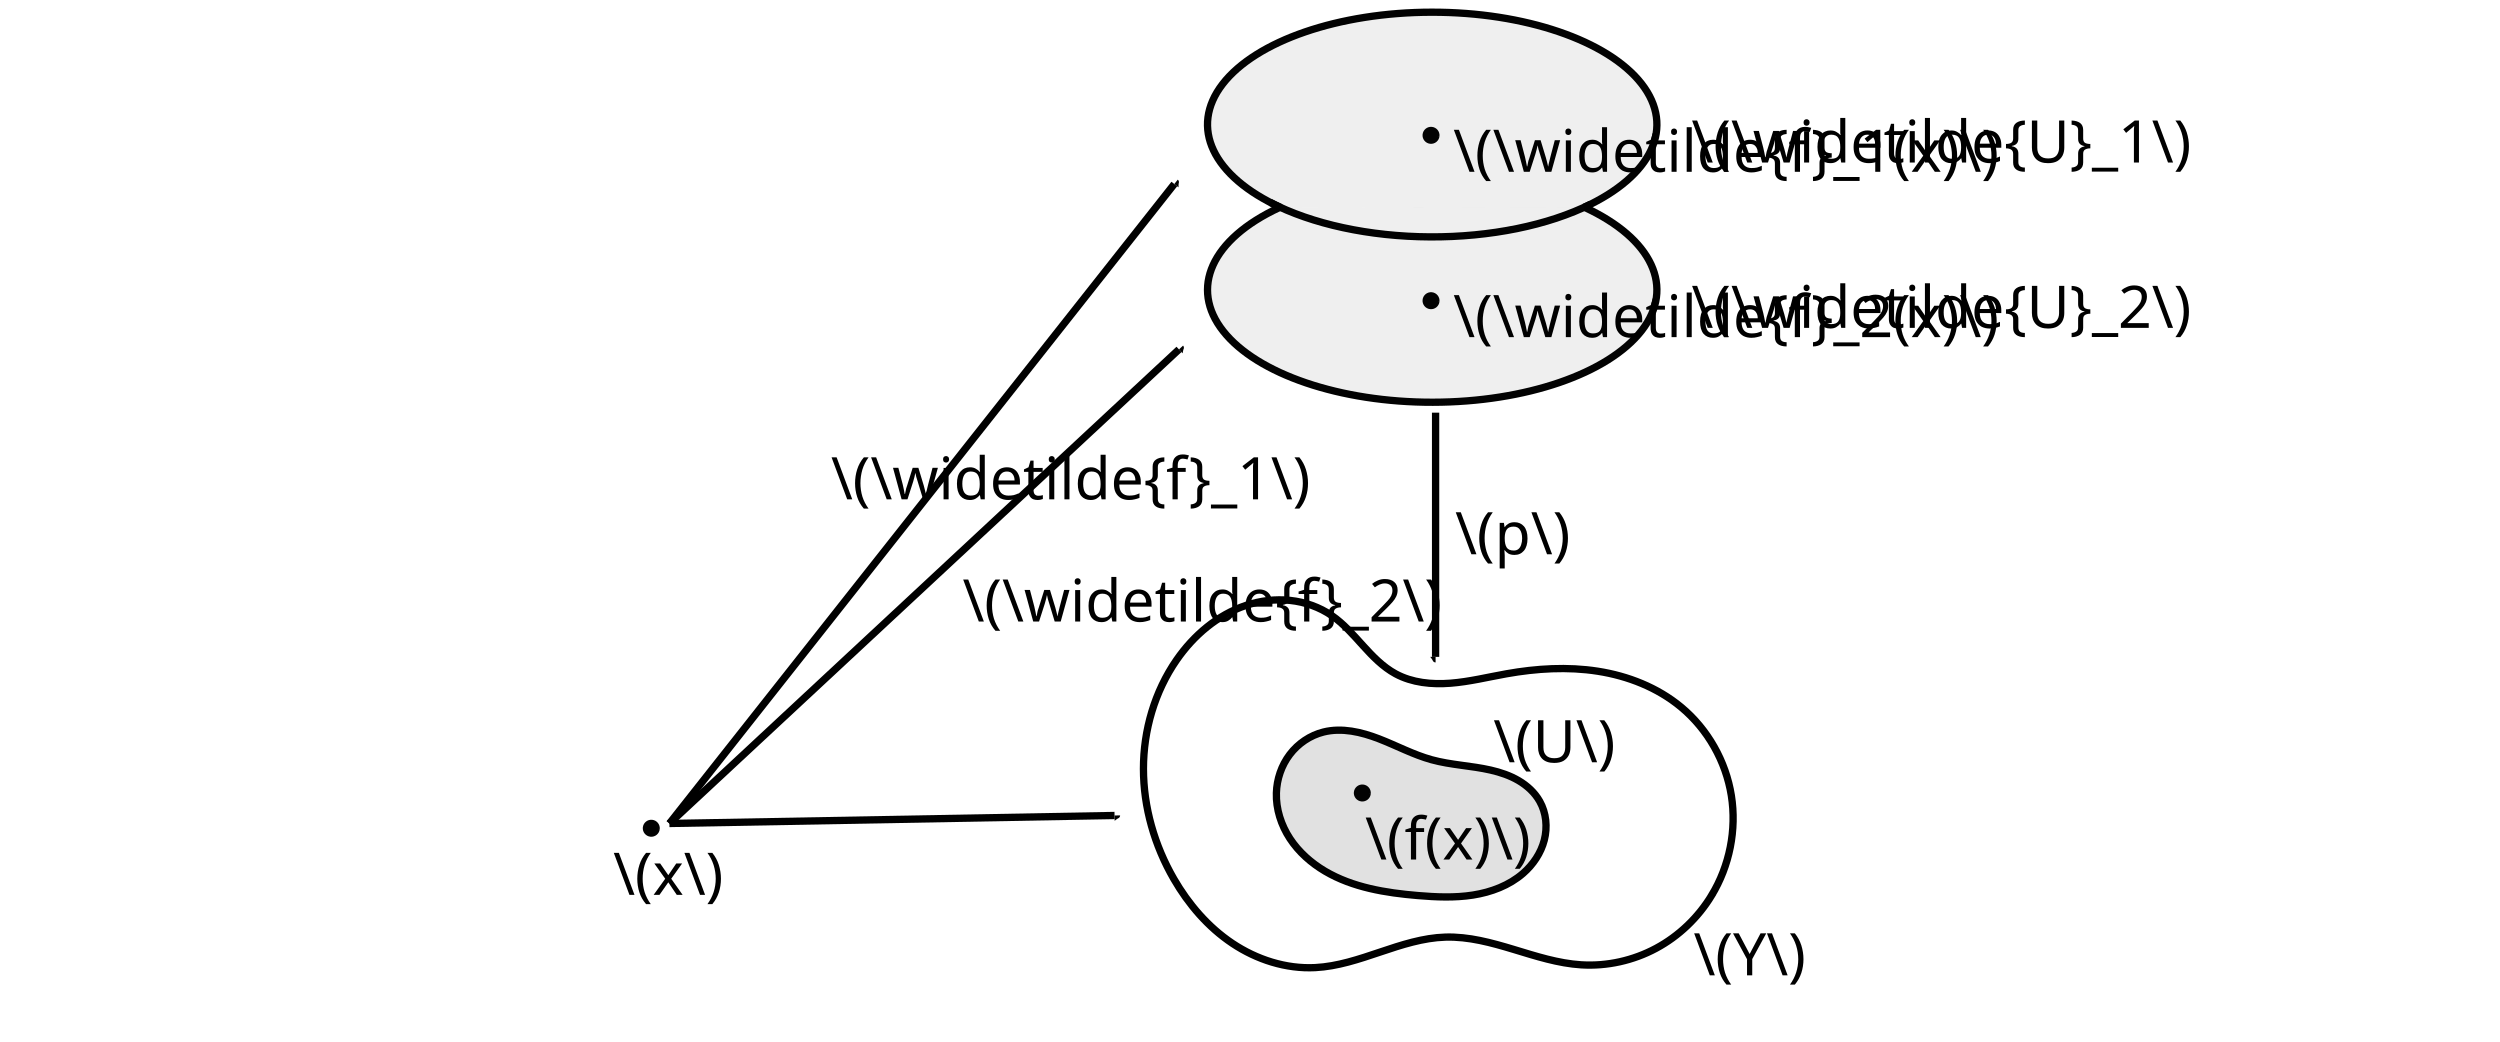
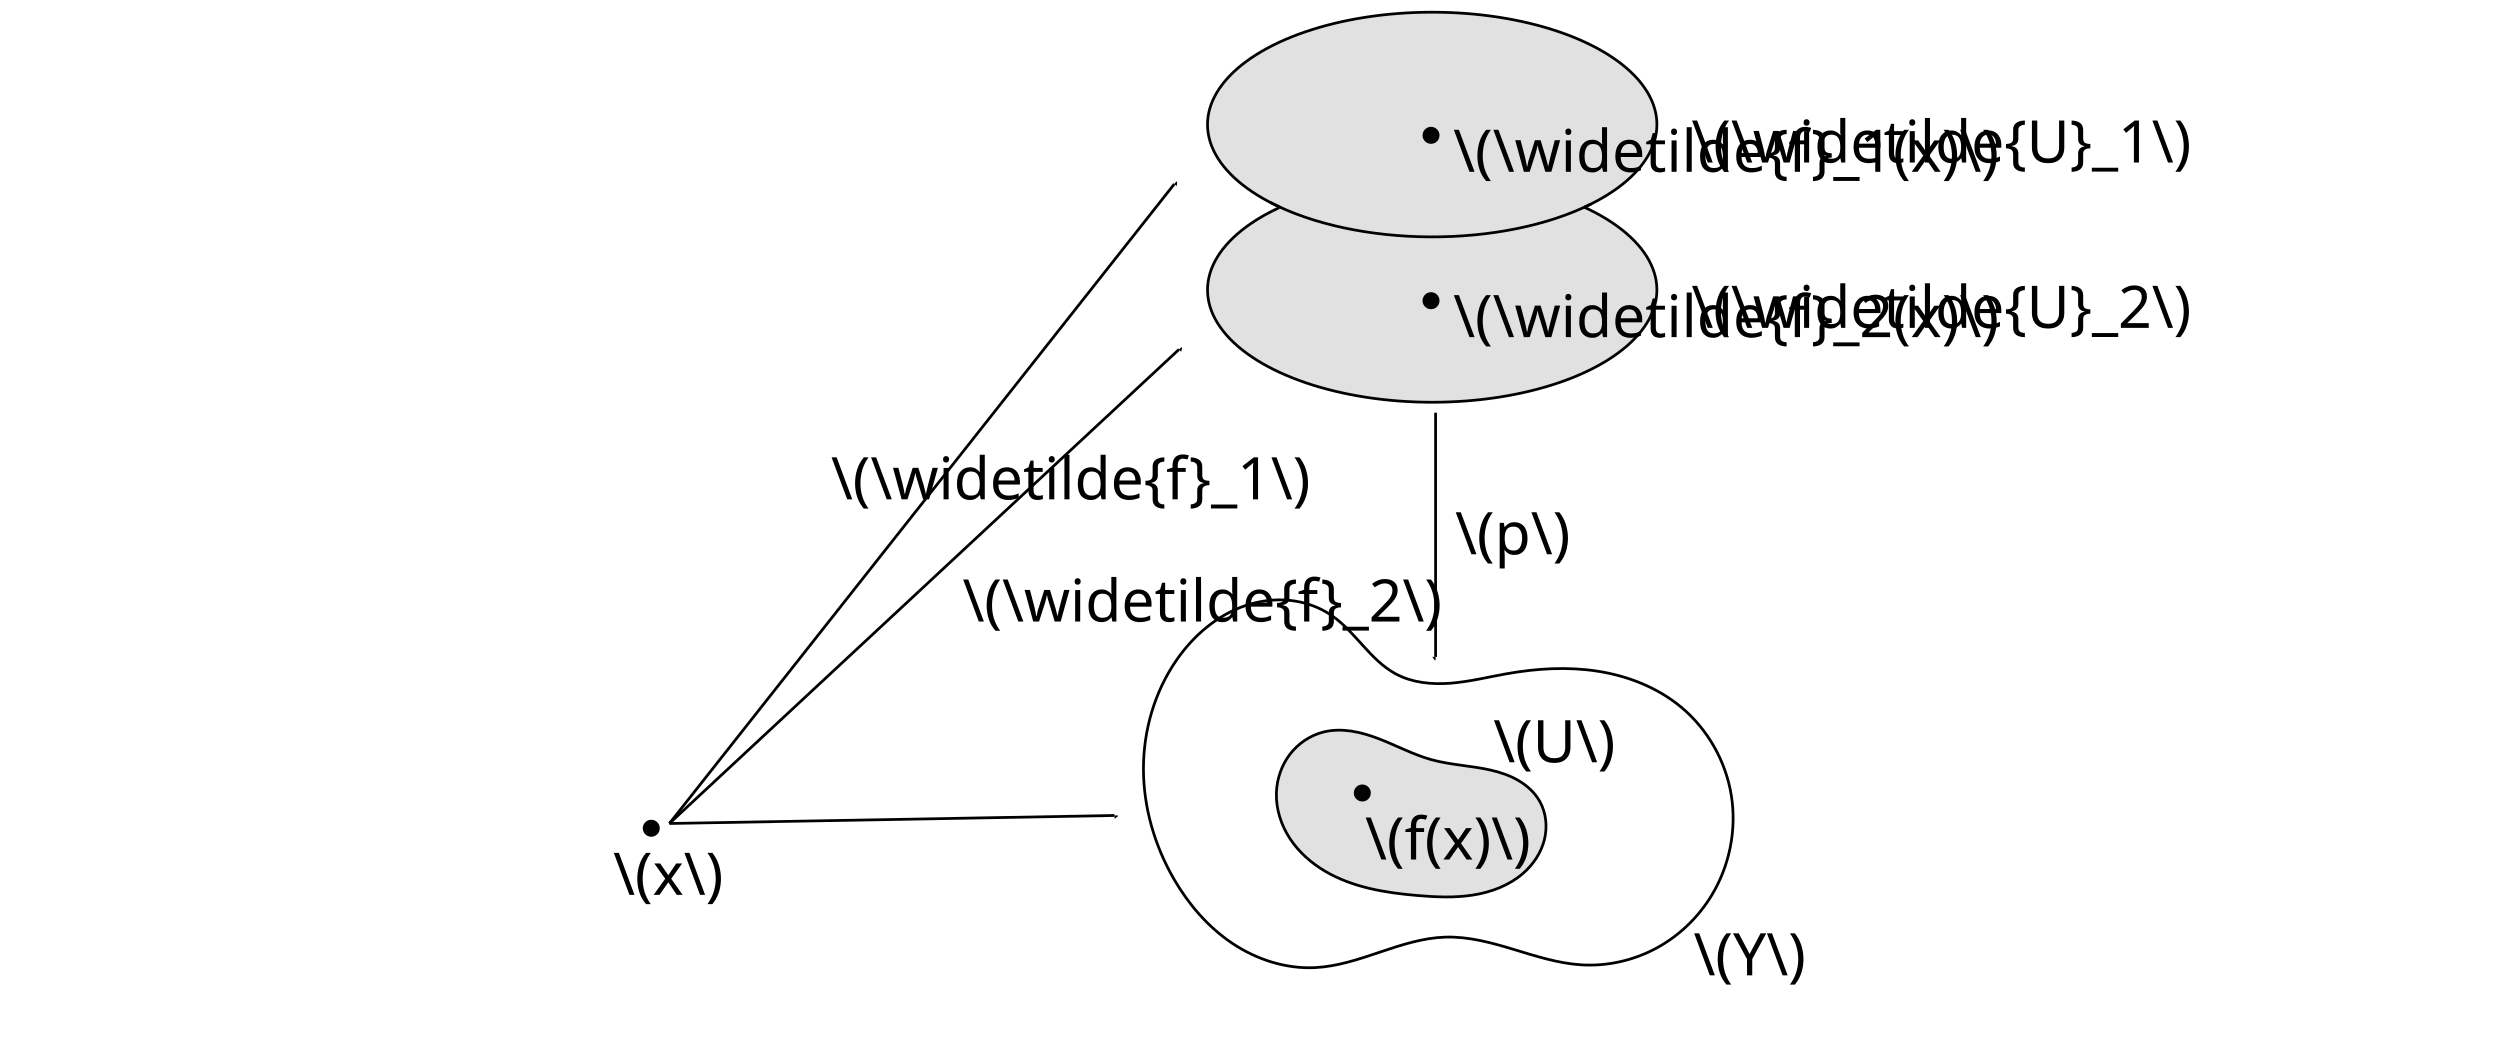
<svg xmlns="http://www.w3.org/2000/svg" width="240mm" height="100mm" viewBox="0 0 240 100" version="1.1" id="svg8">
  <defs id="defs2">
    <marker style="overflow:visible" id="marker2732" refX="0" refY="0" orient="auto">
      <path transform="matrix(-0.8,0,0,-0.8,-10,0)" style="fill:context-stroke;fill-rule:evenodd;stroke:context-stroke;stroke-width:1pt" d="M 0,0 5,-5 -12.5,0 5,5 Z" id="path2730" />
    </marker>
    <marker style="overflow:visible" id="Arrow1Lend" refX="0" refY="0" orient="auto">
      <path transform="matrix(-0.8,0,0,-0.8,-10,0)" style="fill:context-stroke;fill-rule:evenodd;stroke:context-stroke;stroke-width:1pt" d="M 0,0 5,-5 -12.5,0 5,5 Z" id="path2465" />
    </marker>
    <marker id="marker-arrow-2.654" orient="auto-start-reverse" refY="0" refX="0" markerHeight="3" markerWidth="2">
      <g transform="scale(0.8573725)" id="g885">
        <path d="M -1.554,2.072 C -1.425,1.295 0,0.13 0.389,0 0,-0.13 -1.425,-1.295 -1.554,-2.072" style="fill:none;stroke:#000000;stroke-width:{0.6};stroke-linecap:round;stroke-linejoin:round;stroke-miterlimit:10;stroke-dasharray:none;stroke-opacity:1�        inkscape:connector-curvature=" id="path883" />
+ 
0" /&gt;
   </g>
    </marker>
    <marker id="marker-arrow-2.654-9" orient="auto-start-reverse" refY="0" refX="0" markerHeight="3" markerWidth="2">
      <g transform="scale(0.8573725)" id="g925">
        <path d="M -1.554,2.072 C -1.425,1.295 0,0.13 0.389,0 0,-0.13 -1.425,-1.295 -1.554,-2.072" style="fill:none;stroke:#000000;stroke-width:{0.6};stroke-linecap:round;stroke-linejoin:round;stroke-miterlimit:10;stroke-dasharray:none;stroke-opacity:1�        inkscape:connector-curvature=" id="path923" />
+ 
0" /&gt;
   </g>
    </marker>
    <marker id="marker-arrow-2.654-3" orient="auto-start-reverse" refY="0" refX="0" markerHeight="3" markerWidth="2">
      <g transform="scale(0.8573725)" id="g965">
        <path d="M -1.554,2.072 C -1.425,1.295 0,0.13 0.389,0 0,-0.13 -1.425,-1.295 -1.554,-2.072" style="fill:none;stroke:#000000;stroke-width:{0.6};stroke-linecap:round;stroke-linejoin:round;stroke-miterlimit:10;stroke-dasharray:none;stroke-opacity:1�        inkscape:connector-curvature=" id="path963" />
+ 
0" /&gt;
   </g>
    </marker>
    <marker id="marker-arrow-2.654-8" orient="auto-start-reverse" refY="0" refX="0" markerHeight="3" markerWidth="2">
      <g transform="scale(0.8573725)" id="g1005">
        <path d="M -1.554,2.072 C -1.425,1.295 0,0.13 0.389,0 0,-0.13 -1.425,-1.295 -1.554,-2.072" style="fill:none;stroke:#000000;stroke-width:{0.6};stroke-linecap:round;stroke-linejoin:round;stroke-miterlimit:10;stroke-dasharray:none;stroke-opacity:1�        inkscape:connector-curvature=" id="path1003" />
+ 
+ 0" /&gt;
+    </g>
+     </marker>
+     <marker id="marker-arrow-1.0" orient="auto-start-reverse" refY="0" refX="0" markerHeight="3" markerWidth="2">
+       <g transform="scale(1.393333)" id="g933">
+         <path d="M -1.554,2.072 C -1.425,1.295 0,0.13 0.389,0 0,-0.13 -1.425,-1.295 -1.554,-2.072" style="fill:none;stroke:#000000;stroke-width:{0.6};stroke-linecap:round;stroke-linejoin:round;stroke-miterlimit:10;stroke-dasharray:none;stroke-opacity:1�        inkscape:connector-curvature=" id="path931" />
+ 0" /&gt;
+    </g>
+     </marker>
+     <marker id="marker-arrow-1.0-3" orient="auto-start-reverse" refY="0" refX="0" markerHeight="3" markerWidth="2">
+       <g transform="scale(1.393333)" id="g973">
+         <path d="M -1.554,2.072 C -1.425,1.295 0,0.13 0.389,0 0,-0.13 -1.425,-1.295 -1.554,-2.072" style="fill:none;stroke:#000000;stroke-width:{0.6};stroke-linecap:round;stroke-linejoin:round;stroke-miterlimit:10;stroke-dasharray:none;stroke-opacity:1�        inkscape:connector-curvature=" id="path971" />
+ 0" /&gt;
+    </g>
+     </marker>
+     <marker id="marker-arrow-1.0-8" orient="auto-start-reverse" refY="0" refX="0" markerHeight="3" markerWidth="2">
+       <g transform="scale(1.393333)" id="g1013">
+         <path d="M -1.554,2.072 C -1.425,1.295 0,0.13 0.389,0 0,-0.13 -1.425,-1.295 -1.554,-2.072" style="fill:none;stroke:#000000;stroke-width:{0.6};stroke-linecap:round;stroke-linejoin:round;stroke-miterlimit:10;stroke-dasharray:none;stroke-opacity:1�        inkscape:connector-curvature=" id="path1011" />
0" /&gt;
   </g>
    </marker>
  </defs>
  <g id="layer1" transform="translate(0,-177)">
    <path style="font-variation-settings:normal;opacity:0.99;vector-effect:none;fill:#000000;fill-opacity:1;fill-rule:evenodd;stroke:#000000;stroke-width:0.265;stroke-linecap:butt;stroke-linejoin:round;stroke-miterlimit:4;stroke-dasharray:none;stroke-dashoffset:0;stroke-opacity:1;-inkscape-stroke:none;stop-color:#000000;stop-opacity:1" id="path4754-0" transform="scale(1,-1)" d="m 63.204,-256.579 a 0.684,0.684 0 0 1 -0.612,0.747 0.684,0.684 0 0 1 -0.748,-0.611 0.684,0.684 0 0 1 0.609,-0.75 0.684,0.684 0 0 1 0.751,0.608" />
    <path style="font-variation-settings:normal;opacity:0.99;vector-effect:none;fill:#000000;fill-opacity:1;fill-rule:evenodd;stroke:#000000;stroke-width:0.265;stroke-linecap:butt;stroke-linejoin:round;stroke-miterlimit:4;stroke-dasharray:none;stroke-dashoffset:0;stroke-opacity:1;-inkscape-stroke:none;stop-color:#000000;stop-opacity:1" id="path4754-0-9" transform="scale(1,-1)" d="m 131.463,-253.194 a 0.684,0.684 0 0 1 -0.612,0.747 0.684,0.684 0 0 1 -0.748,-0.611 0.684,0.684 0 0 1 0.609,-0.75 0.684,0.684 0 0 1 0.751,0.608" />
-     <path style="fill:none;stroke:black;stroke-width:0.702;stroke-linecap:butt;stroke-linejoin:miter;stroke-opacity:1;marker-end:url(#marker-arrow-2.654);stroke-dasharray:none;fill-opacity:1;marker-start:none" d="M 64.262,256.054 106.996,255.286" id="path925" />
-     <path style="fill:none;stroke:black;stroke-width:0.702;stroke-linecap:butt;stroke-linejoin:miter;stroke-opacity:1;marker-end:url(#marker-arrow-2.654);stroke-dasharray:none;fill-opacity:1;marker-start:none" d="M 64.262,256.054 113.183,210.543" id="path929" />
-     <path style="fill:none;stroke:black;stroke-width:0.702;stroke-linecap:butt;stroke-linejoin:miter;stroke-opacity:1;marker-end:url(#marker-arrow-2.654);stroke-dasharray:none;fill-opacity:1;marker-start:none" d="M 64.262,256.054 112.733,194.666" id="path933" />
+     <path style="fill:none;stroke:black;stroke-width:0.265;stroke-linecap:butt;stroke-linejoin:miter;stroke-opacity:1;marker-end:url(#marker-arrow-1.0);stroke-dasharray:none;fill-opacity:1;marker-start:none" d="M 64.262,256.054 106.996,255.286" id="path925" />
+     <path style="fill:none;stroke:black;stroke-width:0.265;stroke-linecap:butt;stroke-linejoin:miter;stroke-opacity:1;marker-end:url(#marker-arrow-1.0);stroke-dasharray:none;fill-opacity:1;marker-start:none" d="M 64.262,256.054 113.183,210.543" id="path929" />
+     <path style="fill:none;stroke:black;stroke-width:0.265;stroke-linecap:butt;stroke-linejoin:miter;stroke-opacity:1;marker-end:url(#marker-arrow-1.0);stroke-dasharray:none;fill-opacity:1;marker-start:none" d="M 64.262,256.054 112.733,194.666" id="path933" />
    <text xml:space="preserve" style="font-size:5.644px;line-height:1.25;font-family:sans-serif;letter-spacing:0px;word-spacing:0px;stroke-width:0.265" x="58.862" y="262.906" id="text1027">
      <tspan id="tspan1025" style="stroke-width:0.265" x="58.862" y="262.906">\(x\)</tspan>
    </text>
    <text xml:space="preserve" style="font-size:5.644px;line-height:1.25;font-family:sans-serif;letter-spacing:0px;word-spacing:0px;stroke-width:0.265" x="131.048" y="259.513" id="text2783">
      <tspan id="tspan2781" style="stroke-width:0.265" x="131.048" y="259.513">\(f(x)\)</tspan>
    </text>
    <text xml:space="preserve" style="font-size:5.644px;line-height:1.25;font-family:sans-serif;letter-spacing:0px;word-spacing:0px;stroke-width:0.265" x="143.36" y="250.18" id="text4065">
      <tspan id="tspan4063" style="stroke-width:0.265" x="143.36" y="250.18">\(U\)</tspan>
    </text>
    <text xml:space="preserve" style="font-size:5.644px;line-height:1.25;font-family:sans-serif;letter-spacing:0px;word-spacing:0px;stroke-width:0.265" x="162.578" y="270.631" id="text6019">
      <tspan id="tspan6017" style="stroke-width:0.265" x="162.578" y="270.631">\(Y\)</tspan>
    </text>
-     <path style="fill:black;fill-opacity:0.12;stroke:black;stroke-width:0.702;stroke-linecap:butt;stroke-linejoin:miter;stroke-opacity:1;stroke-dasharray:none;marker-start:none;marker-end:none" d="m 122.534,253.127 c -0.046,1.546 0.452,3.086 1.301,4.379 0.849,1.292 2.039,2.343 3.371,3.129 2.664,1.571 5.816,2.076 8.898,2.337 1.765,0.149 3.55,0.228 5.299,-0.046 1.75,-0.274 3.475,-0.921 4.812,-2.083 0.967,-0.841 1.716,-1.952 2.036,-3.193 0.32,-1.241 0.192,-2.61 -0.439,-3.725 -0.472,-0.835 -1.204,-1.505 -2.031,-1.99 -0.827,-0.486 -1.748,-0.794 -2.682,-1.008 -1.87,-0.427 -3.815,-0.484 -5.664,-0.993 -1.75,-0.482 -3.364,-1.355 -5.058,-2.009 -1.693,-0.654 -3.558,-1.091 -5.32,-0.652 -1.284,0.32 -2.441,1.107 -3.241,2.162 -0.8,1.055 -1.243,2.369 -1.282,3.692 z" id="path9700" />
-     <path style="fill:none;stroke:black;stroke-width:0.702;stroke-linecap:butt;stroke-linejoin:miter;stroke-opacity:1;stroke-dasharray:none;fill-opacity:1;marker-start:none;marker-end:none" d="m 164.308,262.972 c -1.29,2.119 -3.144,3.896 -5.33,5.069 -2.186,1.173 -4.699,1.737 -7.176,1.583 -2.222,-0.139 -4.364,-0.837 -6.495,-1.482 -2.131,-0.644 -4.317,-1.245 -6.543,-1.179 -2.147,0.064 -4.223,0.745 -6.259,1.431 -2.036,0.685 -4.101,1.388 -6.247,1.496 -2.806,0.141 -5.617,-0.767 -7.952,-2.329 -2.336,-1.562 -4.212,-3.753 -5.618,-6.186 -1.85,-3.202 -2.915,-6.874 -2.917,-10.571 -0.002,-3.697 1.077,-7.41 3.183,-10.449 1.635,-2.359 3.927,-4.327 6.651,-5.233 1.362,-0.453 2.818,-0.635 4.245,-0.483 1.427,0.152 2.823,0.643 4.004,1.458 1.141,0.788 2.058,1.852 2.989,2.879 0.931,1.028 1.912,2.047 3.131,2.708 1.593,0.864 3.478,1.045 5.285,0.903 1.807,-0.142 3.574,-0.585 5.358,-0.903 2.891,-0.515 5.865,-0.699 8.767,-0.247 2.902,0.452 5.736,1.564 7.996,3.44 2.562,2.126 4.305,5.21 4.829,8.498 0.524,3.288 -0.171,6.752 -1.902,9.596 z" id="path9704" />
+     <path style="fill:black;fill-opacity:0.12;stroke:black;stroke-width:0.265;stroke-linecap:butt;stroke-linejoin:miter;stroke-opacity:1;stroke-dasharray:none;marker-start:none;marker-end:none" d="m 122.534,253.127 c -0.046,1.546 0.452,3.086 1.301,4.379 0.849,1.292 2.039,2.343 3.371,3.129 2.664,1.571 5.816,2.076 8.898,2.337 1.765,0.149 3.55,0.228 5.299,-0.046 1.75,-0.274 3.475,-0.921 4.812,-2.083 0.967,-0.841 1.716,-1.952 2.036,-3.193 0.32,-1.241 0.192,-2.61 -0.439,-3.725 -0.472,-0.835 -1.204,-1.505 -2.031,-1.99 -0.827,-0.486 -1.748,-0.794 -2.682,-1.008 -1.87,-0.427 -3.815,-0.484 -5.664,-0.993 -1.75,-0.482 -3.364,-1.355 -5.058,-2.009 -1.693,-0.654 -3.558,-1.091 -5.32,-0.652 -1.284,0.32 -2.441,1.107 -3.241,2.162 -0.8,1.055 -1.243,2.369 -1.282,3.692 z" id="path9700" />
+     <path style="fill:none;stroke:black;stroke-width:0.265;stroke-linecap:butt;stroke-linejoin:miter;stroke-opacity:1;stroke-dasharray:none;fill-opacity:1;marker-start:none;marker-end:none" d="m 164.308,262.972 c -1.29,2.119 -3.144,3.896 -5.33,5.069 -2.186,1.173 -4.699,1.737 -7.176,1.583 -2.222,-0.139 -4.364,-0.837 -6.495,-1.482 -2.131,-0.644 -4.317,-1.245 -6.543,-1.179 -2.147,0.064 -4.223,0.745 -6.259,1.431 -2.036,0.685 -4.101,1.388 -6.247,1.496 -2.806,0.141 -5.617,-0.767 -7.952,-2.329 -2.336,-1.562 -4.212,-3.753 -5.618,-6.186 -1.85,-3.202 -2.915,-6.874 -2.917,-10.571 -0.002,-3.697 1.077,-7.41 3.183,-10.449 1.635,-2.359 3.927,-4.327 6.651,-5.233 1.362,-0.453 2.818,-0.635 4.245,-0.483 1.427,0.152 2.823,0.643 4.004,1.458 1.141,0.788 2.058,1.852 2.989,2.879 0.931,1.028 1.912,2.047 3.131,2.708 1.593,0.864 3.478,1.045 5.285,0.903 1.807,-0.142 3.574,-0.585 5.358,-0.903 2.891,-0.515 5.865,-0.699 8.767,-0.247 2.902,0.452 5.736,1.564 7.996,3.44 2.562,2.126 4.305,5.21 4.829,8.498 0.524,3.288 -0.171,6.752 -1.902,9.596 z" id="path9704" />
    <text xml:space="preserve" style="font-size:5.644px;line-height:1.25;font-family:sans-serif;letter-spacing:0px;word-spacing:0px;stroke-width:0.265" x="92.404" y="236.666" id="text11896-8-3">
      <tspan id="tspan11894-9-1" style="stroke-width:0.265" x="92.404" y="236.666">\(\widetilde{f}_2\)</tspan>
    </text>
    <text xml:space="preserve" style="font-size:5.644px;line-height:1.25;font-family:sans-serif;letter-spacing:0px;word-spacing:0px;stroke-width:0.265" x="79.771" y="224.941" id="text11896-8-3-0">
      <tspan id="tspan11894-9-1-6" style="stroke-width:0.265" x="79.771" y="224.941">\(\widetilde{f}_1\)</tspan>
    </text>
-     <path style="fill:none;stroke:black;stroke-width:0.702;stroke-linecap:butt;stroke-linejoin:miter;stroke-opacity:1;marker-end:url(#marker-arrow-2.654);stroke-dasharray:none;fill-opacity:1;marker-start:none" d="m 137.817,216.616 v 23.444" id="path3323" />
+     <path style="fill:none;stroke:black;stroke-width:0.265;stroke-linecap:butt;stroke-linejoin:miter;stroke-opacity:1;marker-end:url(#marker-arrow-1.0);stroke-dasharray:none;fill-opacity:1;marker-start:none" d="m 137.817,216.616 v 23.444" id="path3323" />
    <text xml:space="preserve" style="font-size:5.644px;line-height:1.25;font-family:sans-serif;letter-spacing:0px;word-spacing:0px;stroke-width:0.265" x="139.692" y="230.213" id="text3629">
      <tspan id="tspan3627" style="stroke-width:0.265" x="139.692" y="230.213">\(p\)</tspan>
    </text>
-     <path style="font-variation-settings:normal;opacity:0.99;vector-effect:none;fill:#000000;fill-opacity:0.064;fill-rule:evenodd;stroke:black;stroke-width:0.702;stroke-linecap:butt;stroke-linejoin:round;stroke-miterlimit:4;stroke-dasharray:none;stroke-dashoffset:0;stroke-opacity:1;-inkscape-stroke:none;stop-color:#000000;stop-opacity:1;marker-start:none;marker-end:none" id="path3943" d="m 152.103,196.897 a 21.57,10.785 0 0 1 5.494,11.841 21.57,10.785 0 0 1 -20.044,6.878 21.57,10.785 0 0 1 -20.121,-6.822 21.57,10.785 0 0 1 5.361,-11.856" />
+     <path style="font-variation-settings:normal;opacity:0.99;vector-effect:none;fill:black;fill-opacity:0.12;fill-rule:evenodd;stroke:black;stroke-width:0.265;stroke-linecap:butt;stroke-linejoin:round;stroke-miterlimit:4;stroke-dasharray:none;stroke-dashoffset:0;stroke-opacity:1;-inkscape-stroke:none;stop-color:#000000;stop-opacity:1;marker-start:none;marker-end:none" id="path3943" d="m 152.103,196.897 a 21.57,10.785 0 0 1 5.494,11.841 21.57,10.785 0 0 1 -20.044,6.878 21.57,10.785 0 0 1 -20.121,-6.822 21.57,10.785 0 0 1 5.361,-11.856" />
    <path style="font-variation-settings:normal;opacity:0.99;vector-effect:none;fill:#000000;fill-opacity:1;fill-rule:evenodd;stroke:#000000;stroke-width:0.265;stroke-linecap:butt;stroke-linejoin:round;stroke-miterlimit:4;stroke-dasharray:none;stroke-dashoffset:0;stroke-opacity:1;-inkscape-stroke:none;stop-color:#000000;stop-opacity:1" id="path4284" transform="scale(1,-1)" d="m 138.059,-205.933 a 0.684,0.684 0 0 1 -0.612,0.747 0.684,0.684 0 0 1 -0.748,-0.611 0.684,0.684 0 0 1 0.609,-0.75 0.684,0.684 0 0 1 0.751,0.608" />
    <text xml:space="preserve" style="font-size:5.644px;line-height:1.25;font-family:sans-serif;letter-spacing:0px;word-spacing:0px;stroke-width:0.265" x="139.507" y="209.369" id="text4288">
      <tspan id="tspan4286" style="stroke-width:0.265" x="139.507" y="209.369">\(\widetilde{f}_2(x)\)</tspan>
    </text>
    <text xml:space="preserve" style="font-size:5.644px;line-height:1.25;font-family:sans-serif;letter-spacing:0px;word-spacing:0px;stroke-width:0.265" x="162.38" y="208.48" id="text5442">
      <tspan id="tspan5440" style="stroke-width:0.265" x="162.38" y="208.48">\(\widetilde{U}_2\)</tspan>
    </text>
-     <path style="font-variation-settings:normal;opacity:0.99;vector-effect:none;fill:#000000;fill-opacity:0.064;fill-rule:evenodd;stroke:black;stroke-width:0.702;stroke-linecap:butt;stroke-linejoin:round;stroke-miterlimit:4;stroke-dasharray:none;stroke-dashoffset:0;stroke-opacity:1;-inkscape-stroke:none;stop-color:#000000;stop-opacity:1;marker-start:none;marker-end:none" id="path7425" d="m 122.979,196.935 a 21.57,10.785 0 0 1 -5.613,-11.858 21.57,10.785 0 0 1 20.08,-6.906 21.57,10.785 0 0 1 20.139,6.862 21.57,10.785 0 0 1 -5.511,11.87" />
+     <path style="font-variation-settings:normal;opacity:0.99;vector-effect:none;fill:black;fill-opacity:0.12;fill-rule:evenodd;stroke:black;stroke-width:0.265;stroke-linecap:butt;stroke-linejoin:round;stroke-miterlimit:4;stroke-dasharray:none;stroke-dashoffset:0;stroke-opacity:1;-inkscape-stroke:none;stop-color:#000000;stop-opacity:1;marker-start:none;marker-end:none" id="path7425" d="m 122.979,196.935 a 21.57,10.785 0 0 1 -5.613,-11.858 21.57,10.785 0 0 1 20.08,-6.906 21.57,10.785 0 0 1 20.139,6.862 21.57,10.785 0 0 1 -5.511,11.87" />
    <path style="font-variation-settings:normal;opacity:0.99;vector-effect:none;fill:#000000;fill-opacity:1;fill-rule:evenodd;stroke:#000000;stroke-width:0.265;stroke-linecap:butt;stroke-linejoin:round;stroke-miterlimit:4;stroke-dasharray:none;stroke-dashoffset:0;stroke-opacity:1;-inkscape-stroke:none;stop-color:#000000;stop-opacity:1" id="path7427" transform="scale(1,-1)" d="m 138.059,-190.058 a 0.684,0.684 0 0 1 -0.612,0.747 0.684,0.684 0 0 1 -0.748,-0.611 0.684,0.684 0 0 1 0.609,-0.75 0.684,0.684 0 0 1 0.751,0.608" />
    <text xml:space="preserve" style="font-size:5.644px;line-height:1.25;font-family:sans-serif;letter-spacing:0px;word-spacing:0px;stroke-width:0.265" x="139.507" y="193.494" id="text7431">
      <tspan id="tspan7429" style="stroke-width:0.265" x="139.507" y="193.494">\(\widetilde{f}_1(x)\)</tspan>
    </text>
    <text xml:space="preserve" style="font-size:5.644px;line-height:1.25;font-family:sans-serif;letter-spacing:0px;word-spacing:0px;stroke-width:0.265" x="162.38" y="192.605" id="text7435">
      <tspan id="tspan7433" style="stroke-width:0.265" x="162.38" y="192.605">\(\widetilde{U}_1\)</tspan>
    </text>
-     <path style="font-variation-settings:normal;opacity:0.99;vector-effect:none;fill:none;fill-opacity:1;fill-rule:evenodd;stroke:black;stroke-width:0.702;stroke-linecap:butt;stroke-linejoin:round;stroke-miterlimit:4;stroke-dasharray:none;stroke-dashoffset:0;stroke-opacity:1;-inkscape-stroke:none;stop-color:#000000;stop-opacity:1;marker-start:none;marker-end:none" id="path11141" d="m 152.726,196.592 a 21.57,10.785 0 0 1 -15.457,3.149 21.57,10.785 0 0 1 -15.323,-3.308" />
+     <path style="font-variation-settings:normal;opacity:0.99;vector-effect:none;fill:none;fill-opacity:1;fill-rule:evenodd;stroke:black;stroke-width:0.265;stroke-linecap:butt;stroke-linejoin:round;stroke-miterlimit:4;stroke-dasharray:none;stroke-dashoffset:0;stroke-opacity:1;-inkscape-stroke:none;stop-color:#000000;stop-opacity:1;marker-start:none;marker-end:none" id="path11141" d="m 152.726,196.592 a 21.57,10.785 0 0 1 -15.457,3.149 21.57,10.785 0 0 1 -15.323,-3.308" />
  </g>
</svg>
